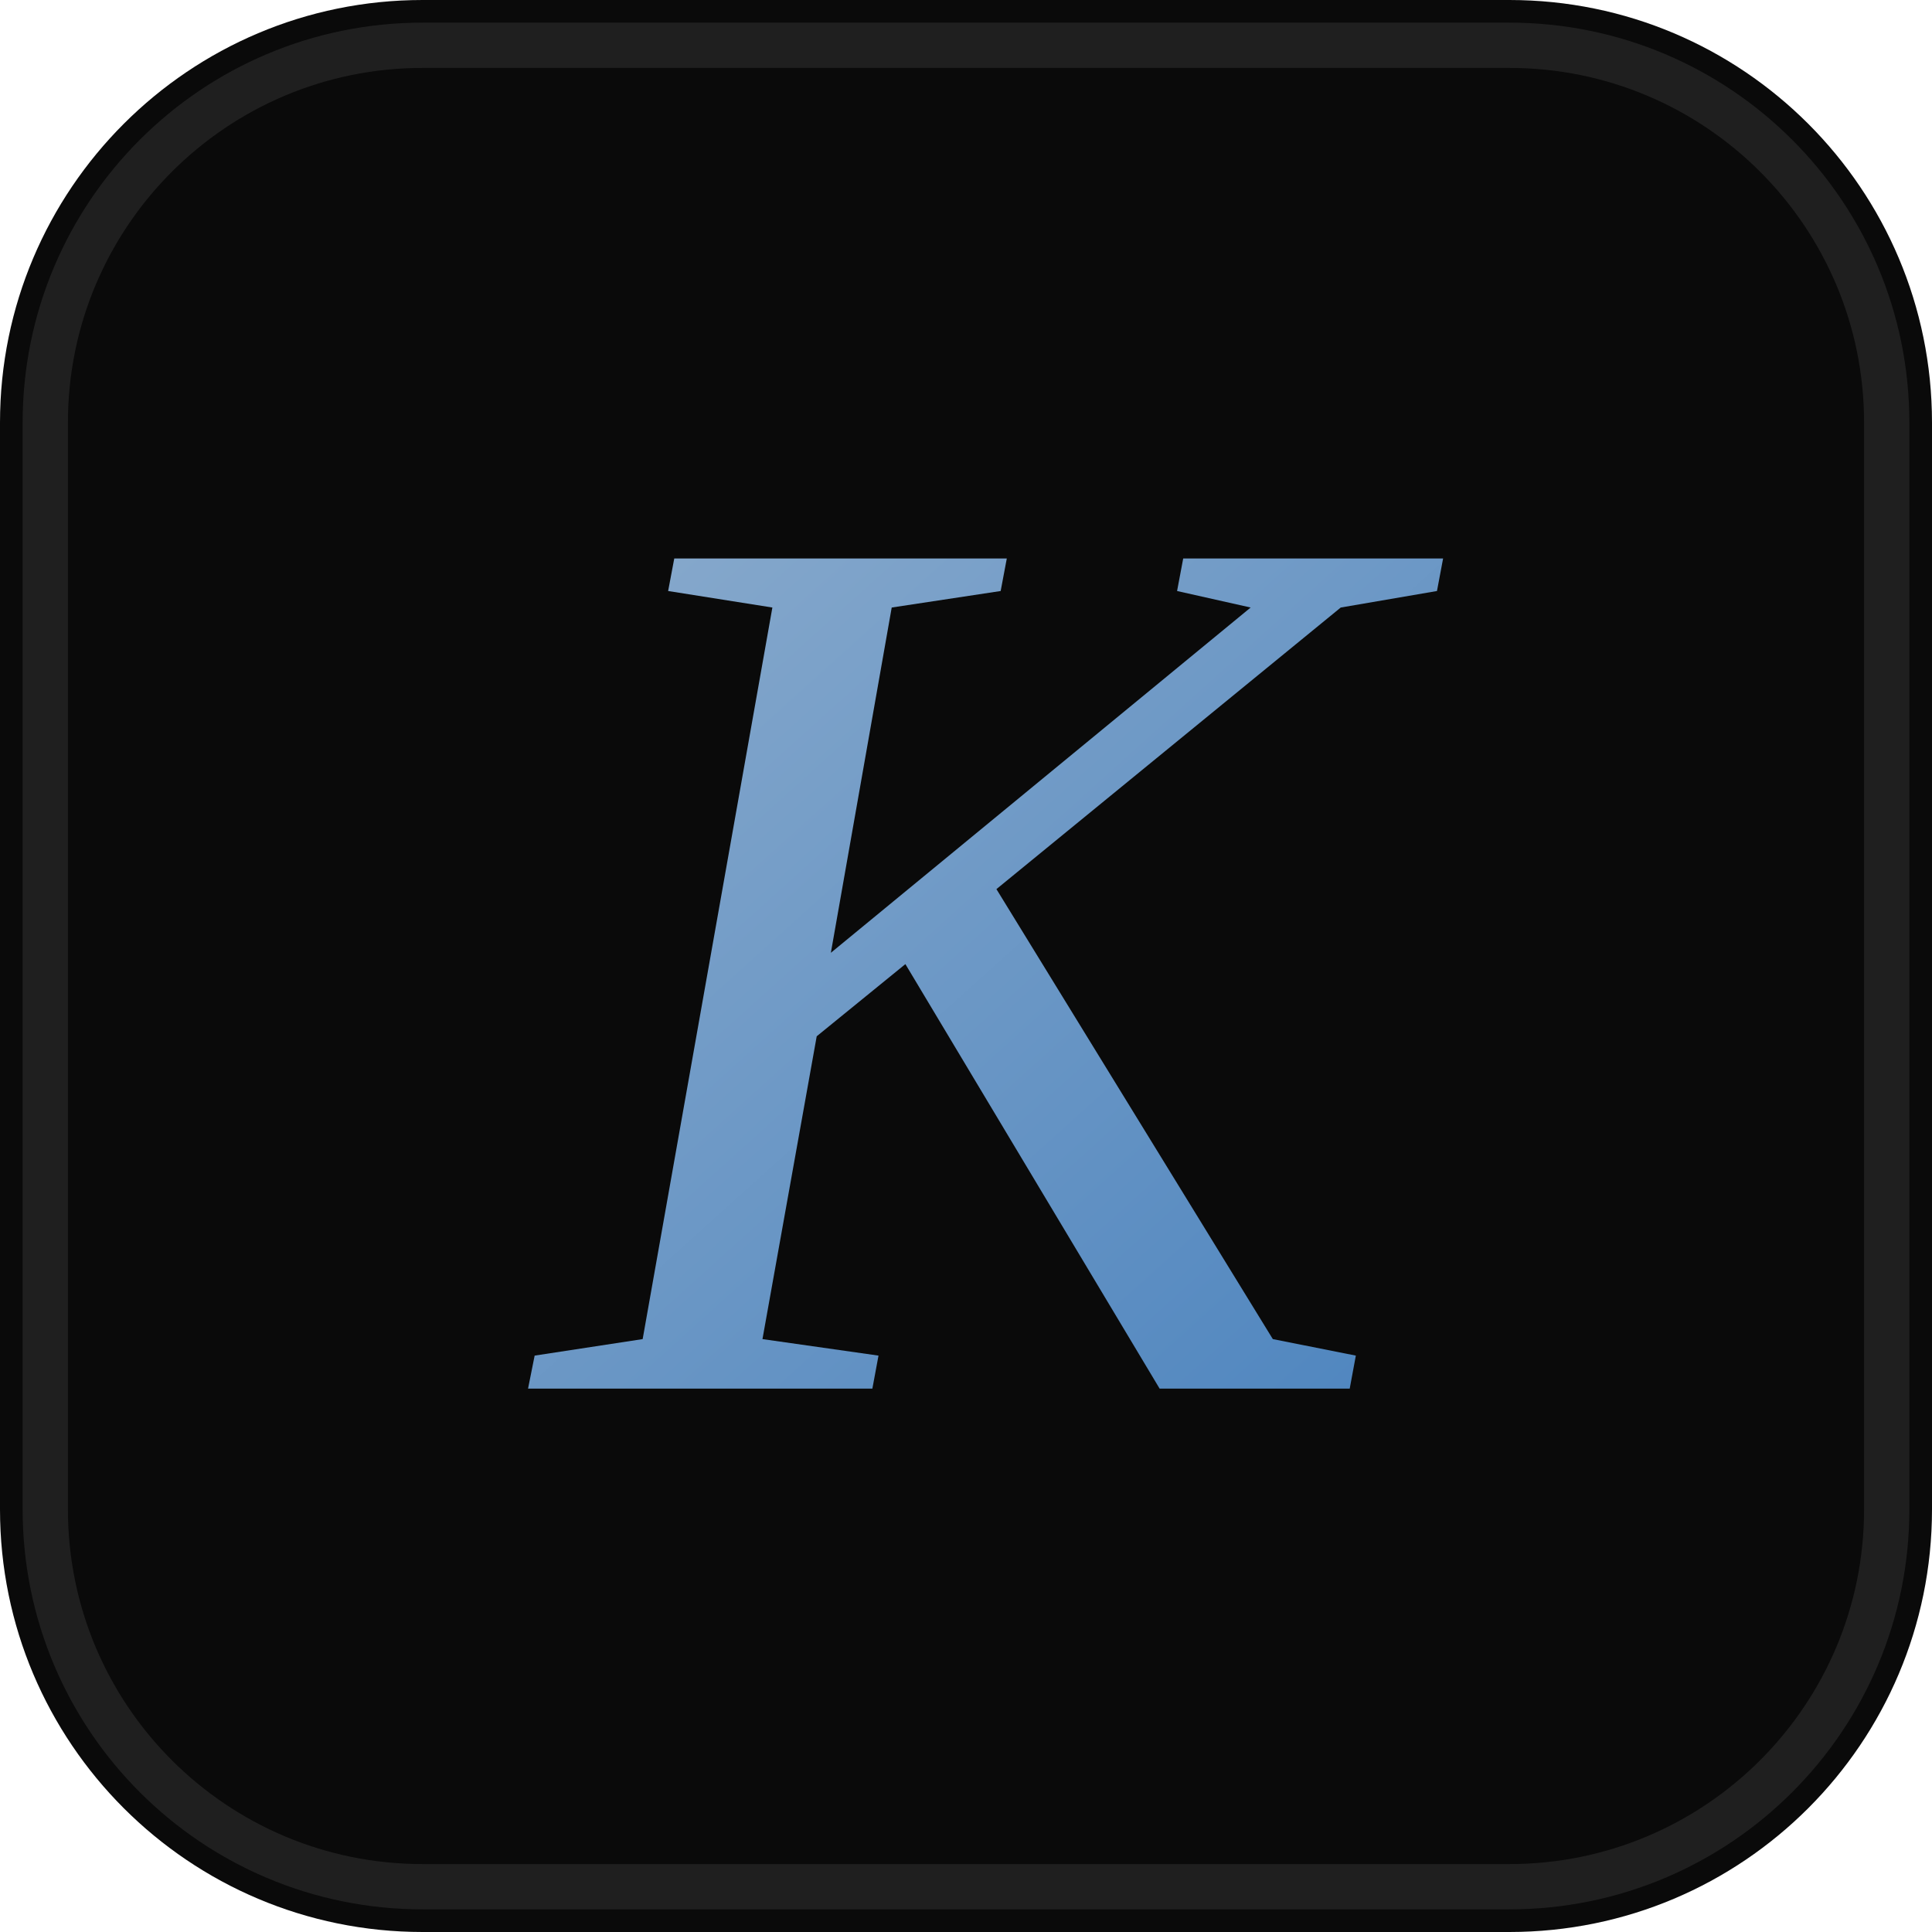
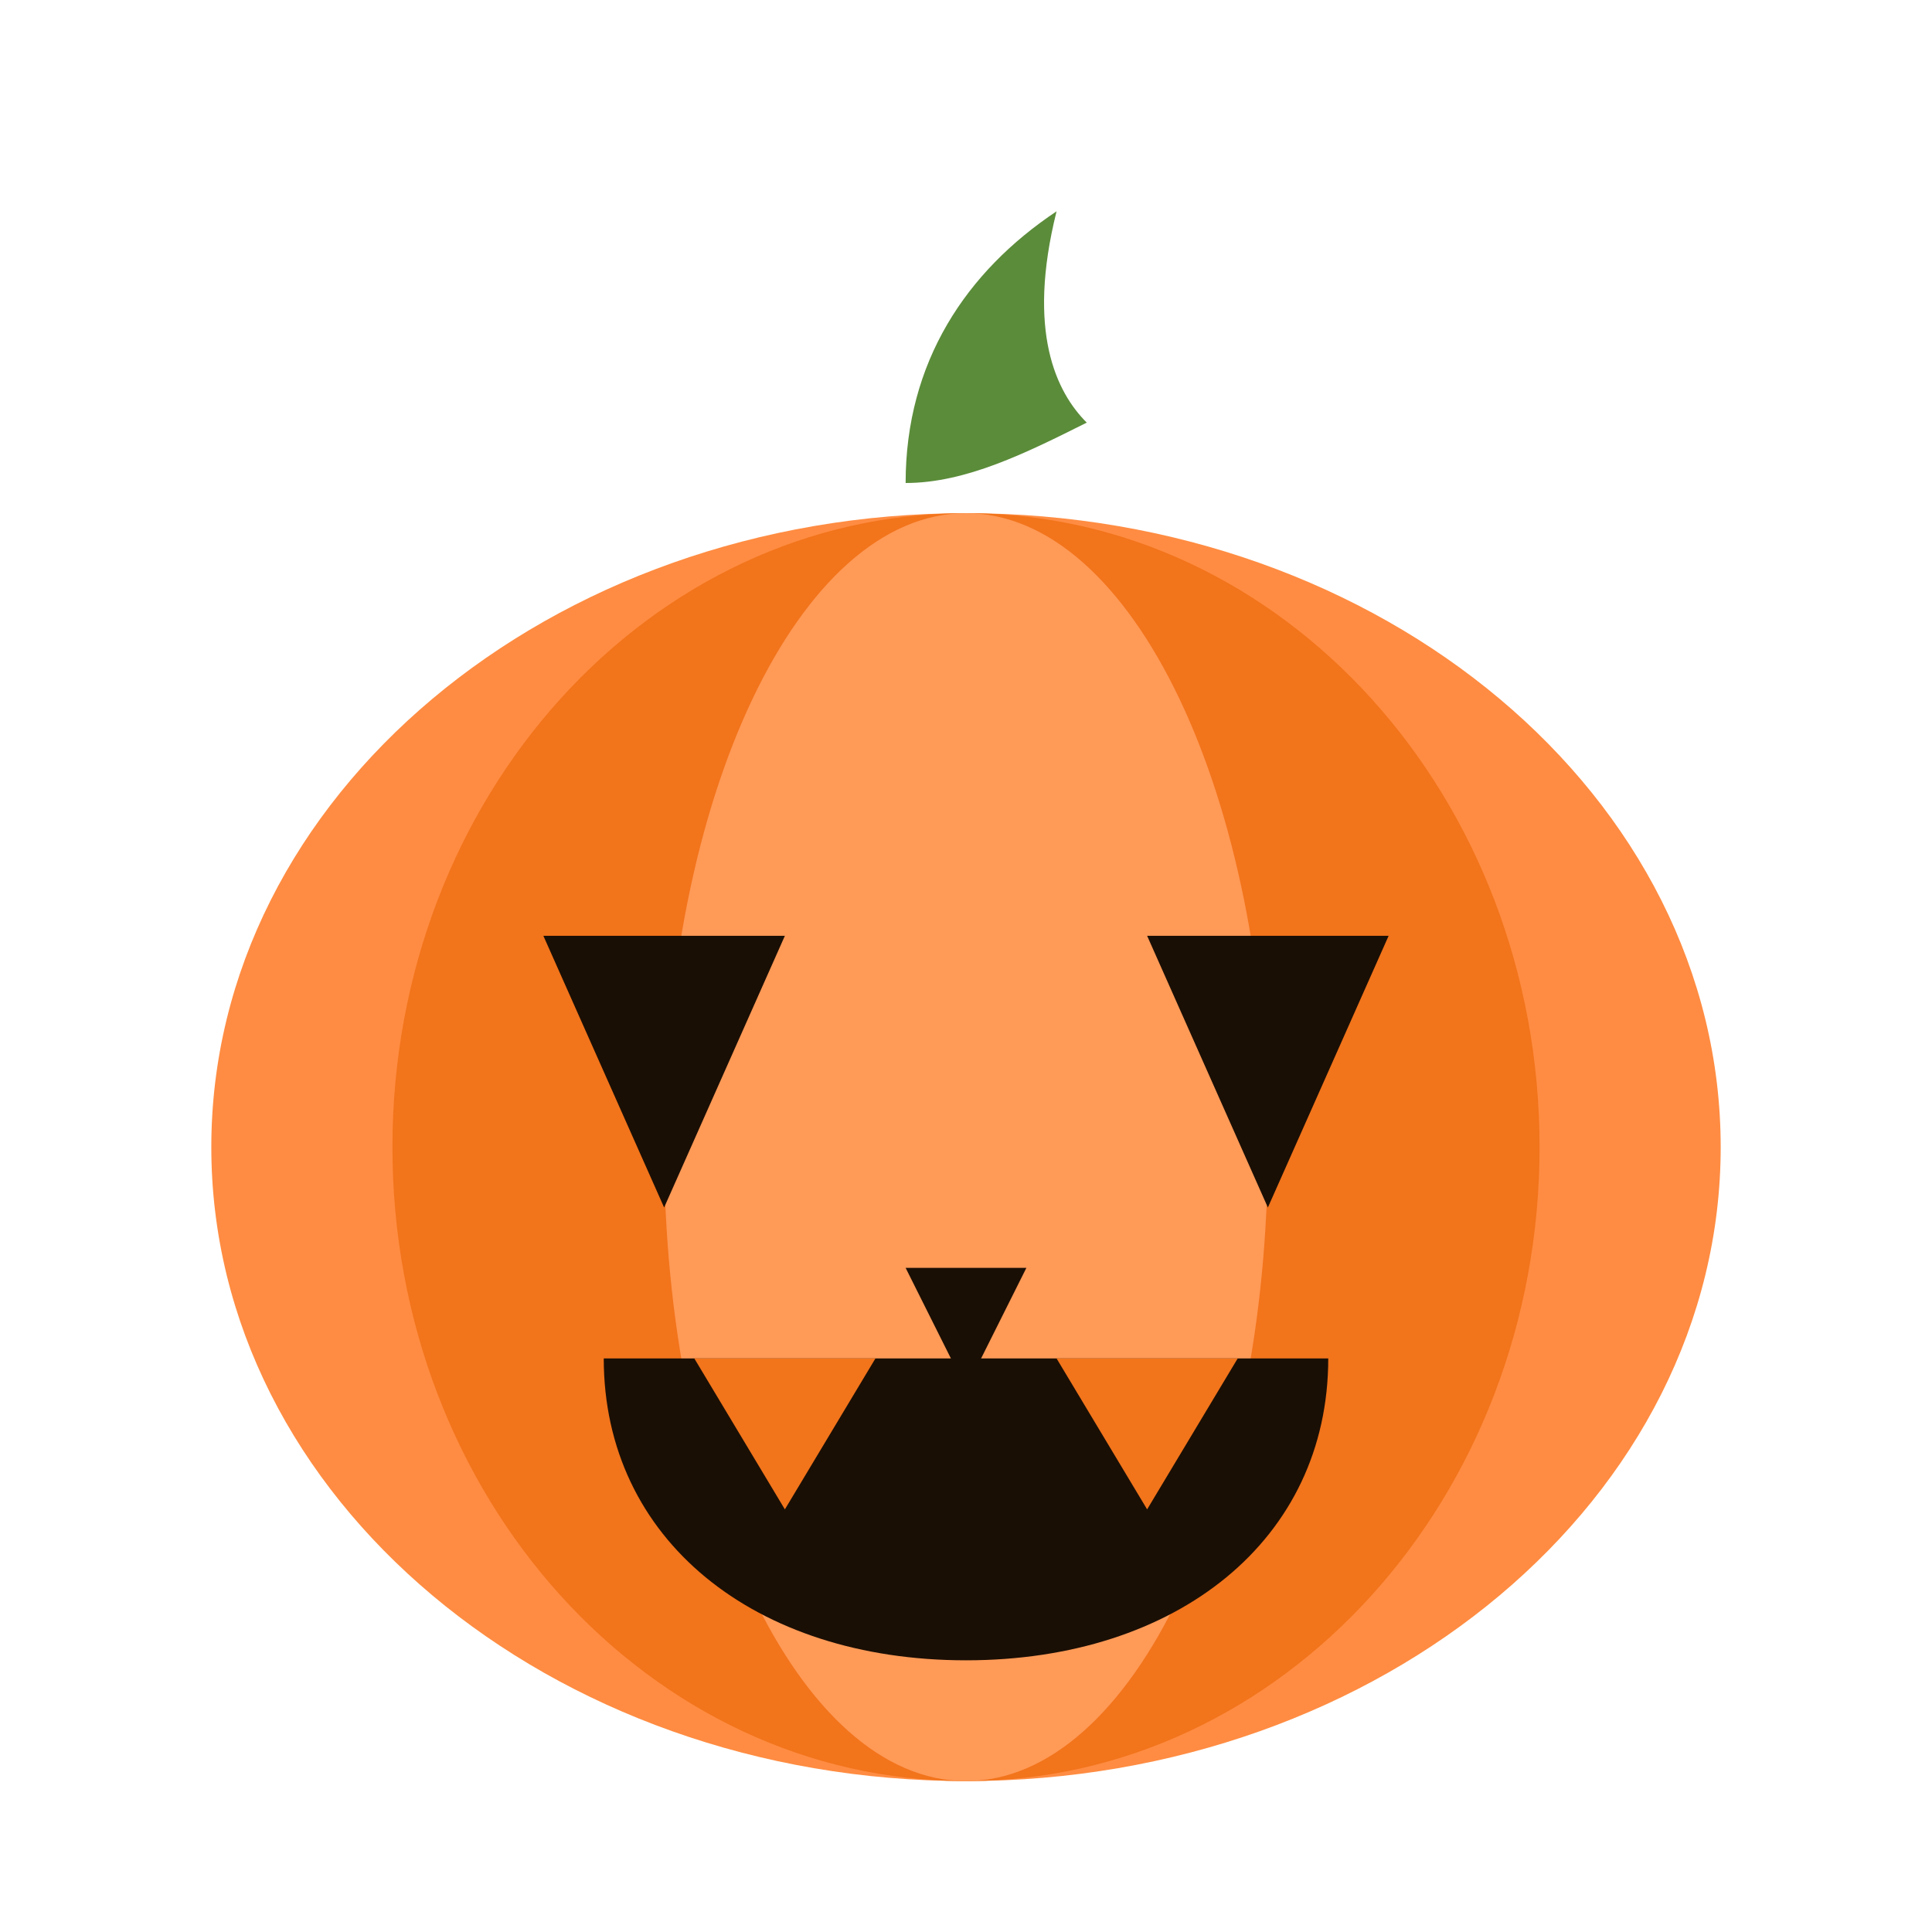
- <svg xmlns="http://www.w3.org/2000/svg" viewBox="0 0 64 64" role="img" aria-label="KashhCMD">
-   <defs>
-     <linearGradient id="a" x1="0" y1="0" x2="1" y2="1">
-       <stop offset="0" stop-color="#89AACC" />
-       <stop offset="1" stop-color="#4E85BF" />
-     </linearGradient>
-   </defs>
-   <rect width="64" height="64" rx="14" fill="#0a0a0a" />
-   <rect x="1.5" y="1.5" width="61" height="61" rx="12.5" fill="none" stroke="#1f1f1f" stroke-width="1.5" />
-   <text x="32" y="46" font-family="Georgia,'Times New Roman',serif" font-style="italic" font-size="42" fill="url(#a)" text-anchor="middle">K</text>
+ <svg xmlns="http://www.w3.org/2000/svg" viewBox="0 0 64 64" role="img" aria-label="Jack-o'-lantern">
+   <path d="M30 16c0-4 2-7 5-9-1 4 0 6 1 7-2 1-4 2-6 2z" fill="#5B8C3A" />
+   <ellipse cx="32" cy="38" rx="25" ry="21" fill="#FF8C42" />
+   <ellipse cx="32" cy="38" rx="19" ry="21" fill="#F2741B" />
+   <ellipse cx="32" cy="38" rx="10" ry="21" fill="#FF9A57" />
+   <path d="M18 31h8l-4 9z" fill="#1A0F05" />
+   <path d="M38 31h8l-4 9z" fill="#1A0F05" />
+   <path d="M30 42h4l-2 4z" fill="#1A0F05" />
+   <path d="M20 45h24c0 6-5 10-12 10s-12-4-12-10z" fill="#1A0F05" />
+   <path d="M23 45l3 5 3-5z" fill="#F2741B" />
+   <path d="M35 45l3 5 3-5z" fill="#F2741B" />
</svg>
